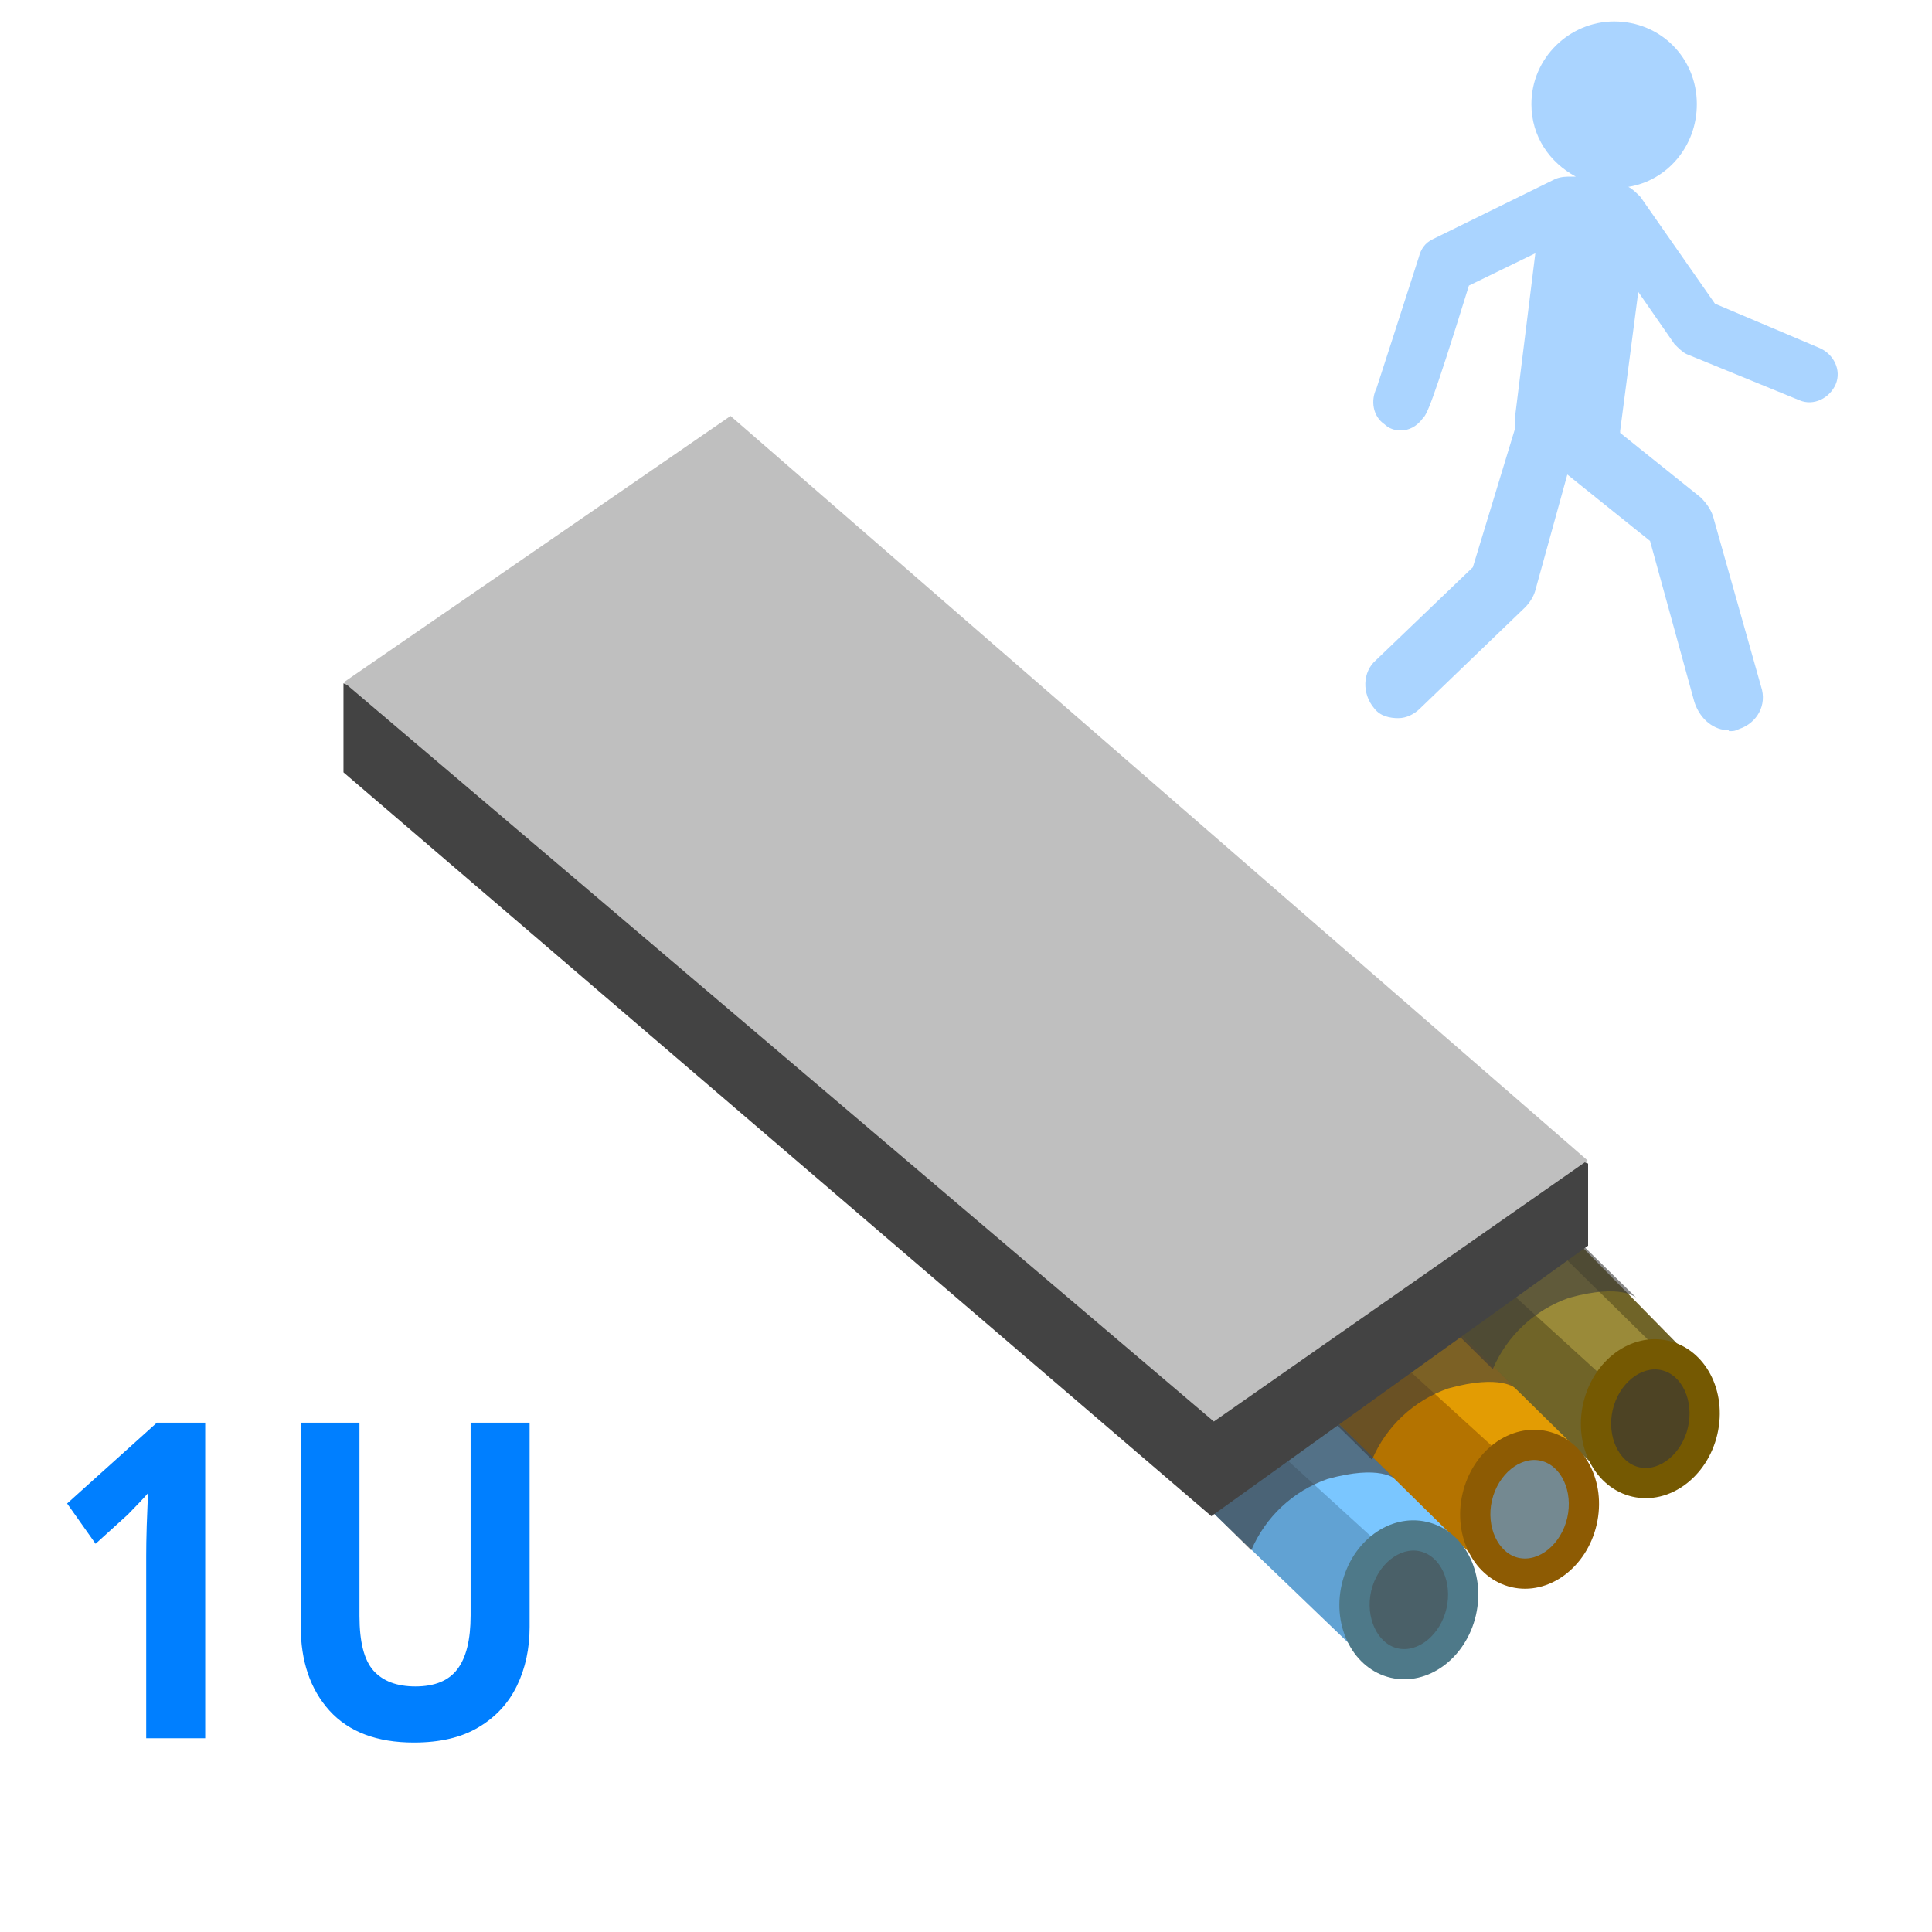
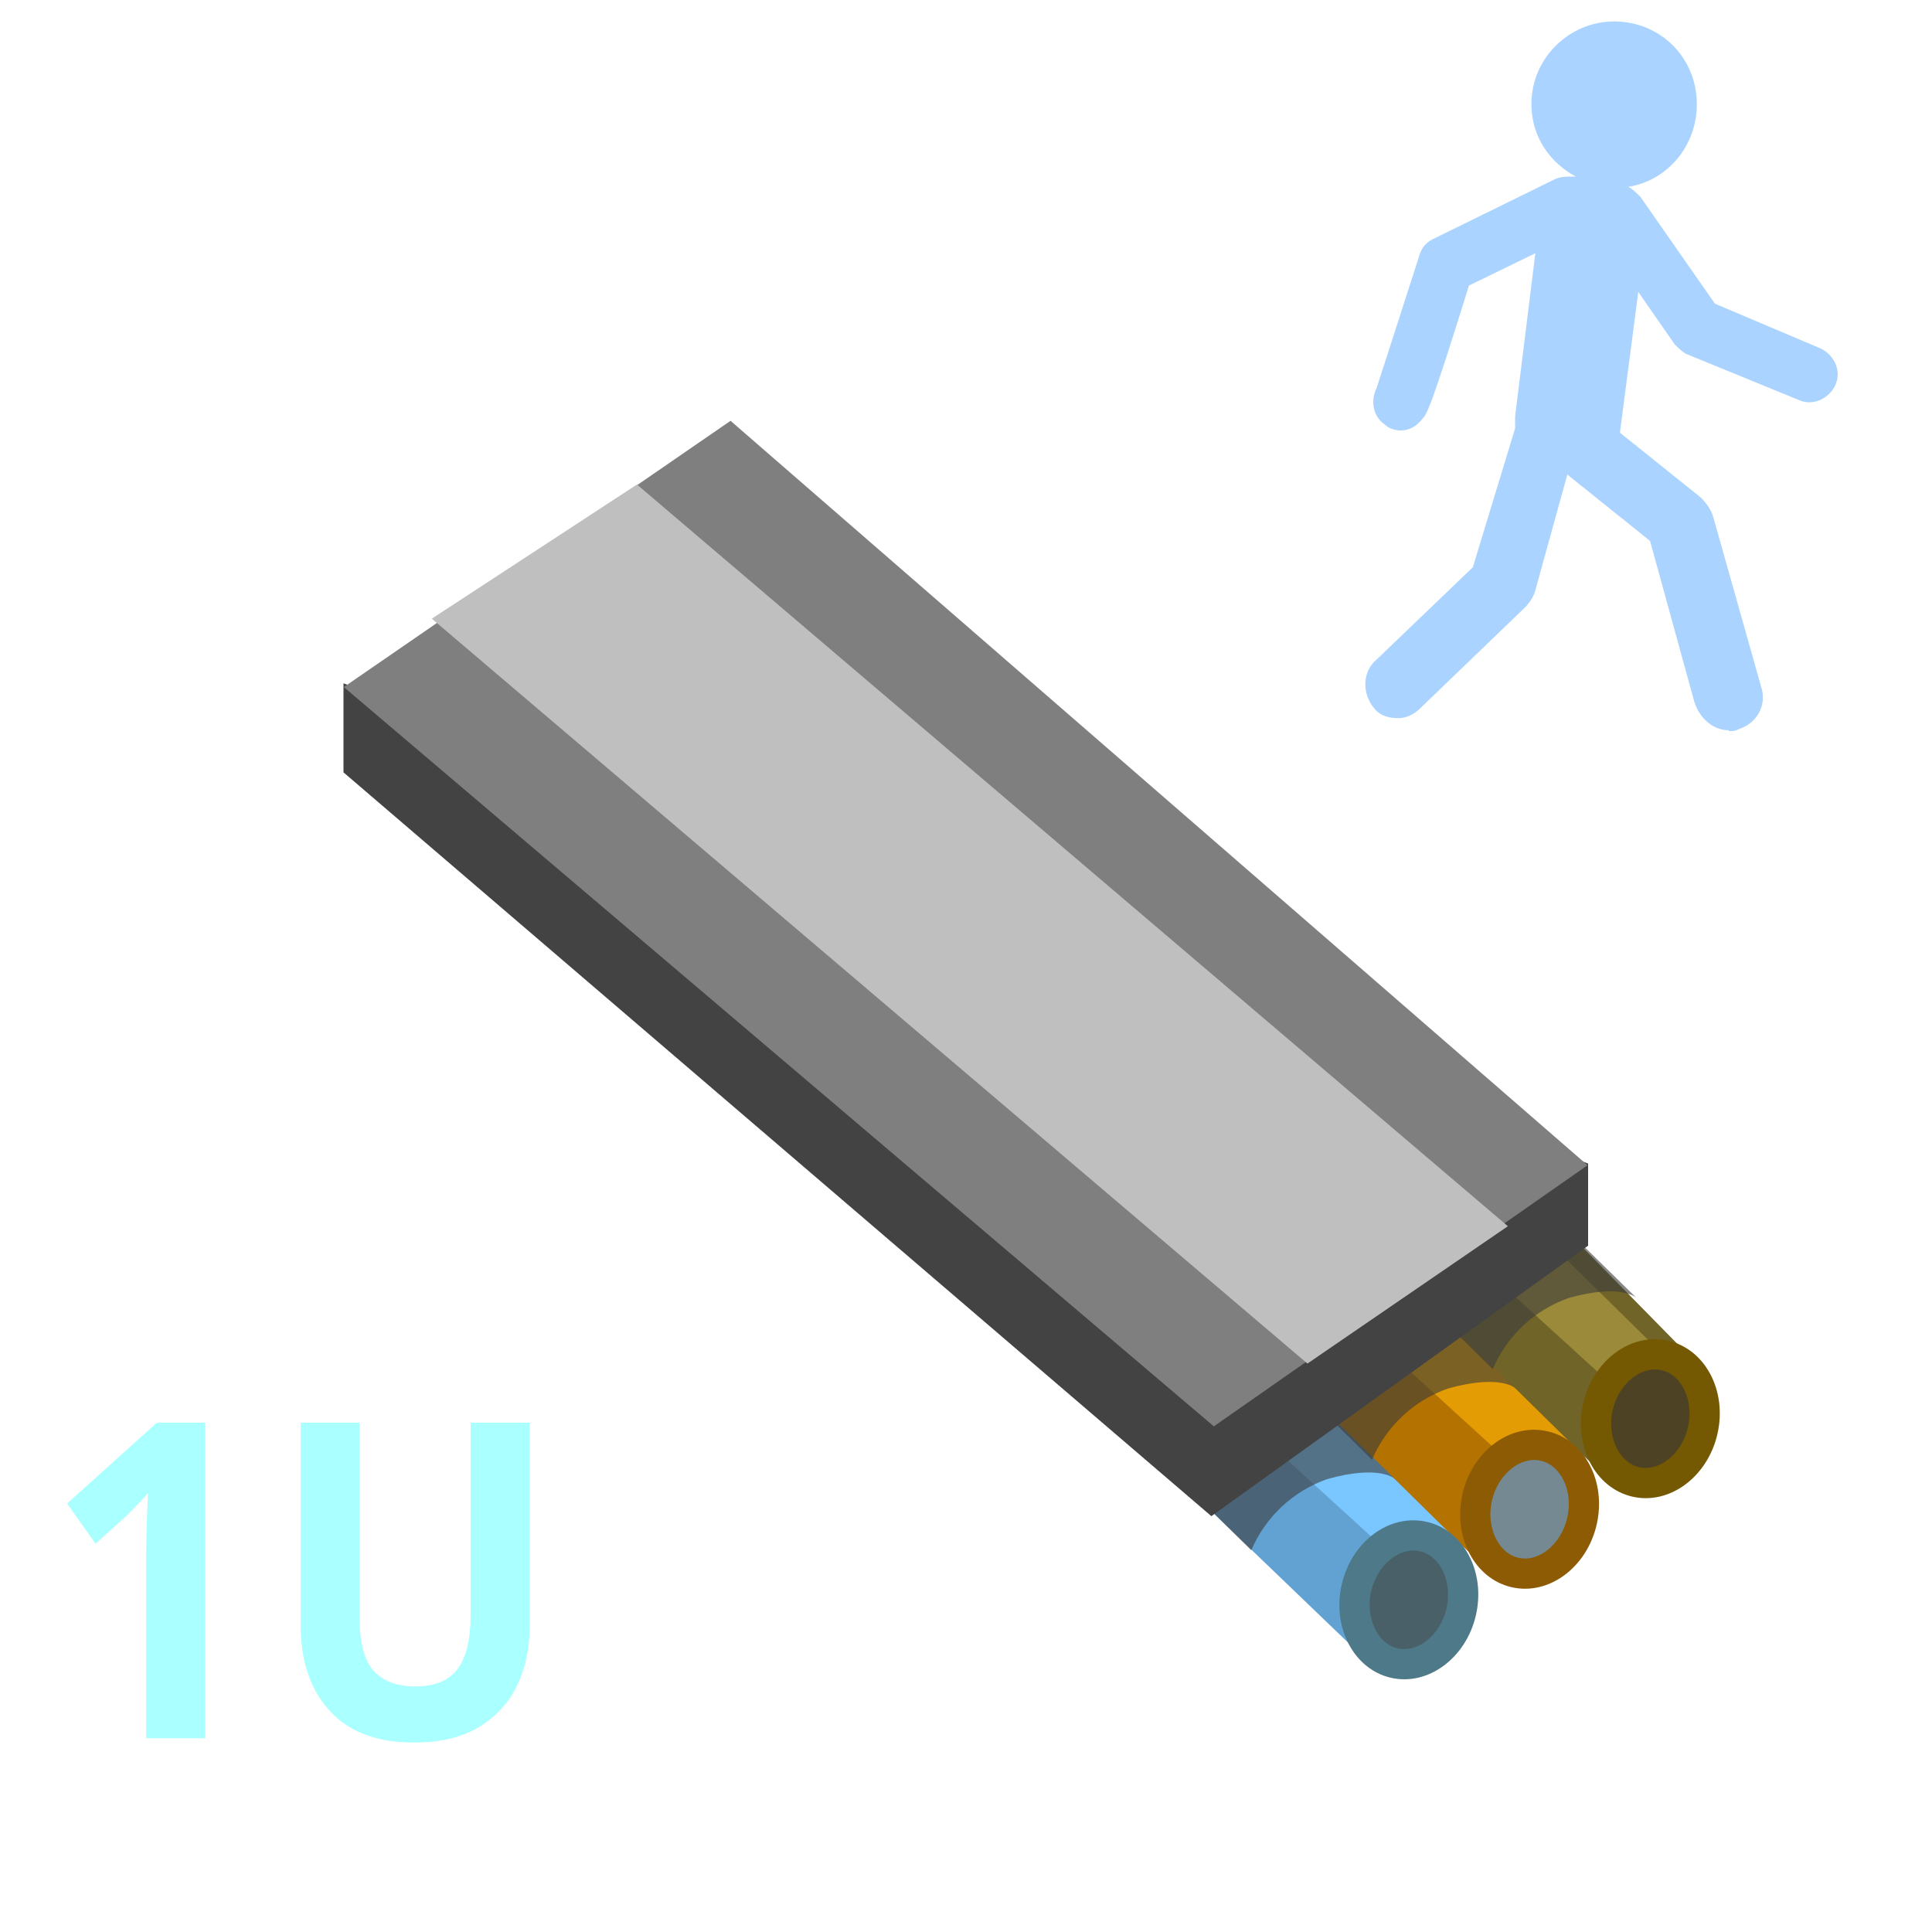
<svg xmlns="http://www.w3.org/2000/svg" width="64" height="64">
  <defs>
    <clipPath id="clip-Alley">
      <rect height="64" id="svg_1" width="64" />
    </clipPath>
  </defs>
  <g class="layer">
    <g clip-path="url(#clip-Alley)" id="Alley">
      <path d="m1192,-423.5l-6.59,-8.59s-4.62,2.21 -4.37,2.65s8.13,10.08 8.13,10.08l2.83,-4.14z" data-name="Path 2053" fill="#706428" id="Path_2053" transform="translate(-1075.633 610.44) rotate(-7)" />
      <path d="m1192,-423.5l-6.59,-8.59s-4.62,2.21 -4.37,2.65s8.13,10.08 8.13,10.08l2.83,-4.14z" data-name="Path 2201" fill="#b47300" id="Path_2201" transform="translate(-1079.633 613.44) rotate(-7)" />
      <path d="m1192,-423.5l-6.59,-8.59s-4.62,2.21 -4.37,2.65s8.13,10.08 8.13,10.08l2.83,-4.14z" data-name="Path 2205" fill="#61a2d3" id="Path_2205" transform="translate(-1083.633 616.44) rotate(-7)" />
      <path d="m1193.07,-423.41l-6.83,-8.6s-2.31,0.51 -2.06,0.95s7.53,8.87 7.53,8.87l1.36,-1.22z" data-name="Path 2054" fill="#9a8a39" id="Path_2054" transform="translate(-1076.472 611.521) rotate(-7)" />
      <path d="m1193.07,-423.41l-6.83,-8.6s-2.31,0.51 -2.06,0.95s7.53,8.87 7.53,8.87l1.36,-1.22z" data-name="Path 2202" fill="#e39c03" id="Path_2202" transform="translate(-1080.472 613.521) rotate(-7)" />
      <path d="m1193.07,-423.41l-6.83,-8.6s-2.31,0.51 -2.06,0.95s7.53,8.87 7.53,8.87l1.36,-1.22z" data-name="Path 2206" fill="#7ac6ff" id="Path_2206" transform="translate(-1084.472 616.521) rotate(-7)" />
      <path d="m1185.44,-423.67a4.27,4.27 0 0 1 2.52,-2.36c1.76,-0.49 2.24,0 2.24,0l-2.01,-1.97l-5.5,1.62l2.75,2.71z" data-name="Path 2055" fill="rgba(59,59,59,0.61)" id="Path_2055" transform="translate(-1135.99 469.025)" />
      <path d="m1185.44,-423.67a4.27,4.27 0 0 1 2.52,-2.36c1.76,-0.49 2.24,0 2.24,0l-2.01,-1.97l-5.5,1.62l2.75,2.71z" data-name="Path 2203" fill="rgba(59,59,59,0.61)" id="Path_2203" transform="translate(-1139.99 472.025)" />
      <path d="m1185.44,-423.67a4.27,4.27 0 0 1 2.52,-2.36c1.76,-0.49 2.24,0 2.24,0l-2.01,-1.97l-5.5,1.62l2.75,2.71z" data-name="Path 2207" fill="rgba(59,59,59,0.61)" id="Path_2207" transform="translate(-1143.99 475.025)" />
      <g data-name="Path 2200" fill="#4d4324" id="Path_2200" transform="translate(52.692 44.179) rotate(13)">
        <path d="m2.56,4.45c-0.98,0 -1.78,-0.97 -1.78,-2.15c0,-1.19 0.8,-2.15 1.78,-2.15c0.98,0 1.78,0.96 1.78,2.15c0,1.18 -0.8,2.15 -1.78,2.15z" id="svg_2" />
        <path d="m2.56,0.65c-0.69,0 -1.28,0.75 -1.28,1.65c0,0.89 0.59,1.65 1.28,1.65c0.7,0 1.28,-0.76 1.28,-1.65c0,-0.9 -0.58,-1.65 -1.28,-1.65m0,-1c1.26,0 2.28,1.18 2.28,2.65c0,1.46 -1.02,2.65 -2.28,2.65c-1.26,0 -2.28,-1.19 -2.28,-2.65c0,-1.47 1.02,-2.65 2.28,-2.65z" fill="#755902" id="svg_3" />
      </g>
      <g data-name="Path 2204" fill="#748991" id="Path_2204" transform="translate(48.692 47.179) rotate(13)">
        <path d="m2.56,4.45c-0.98,0 -1.78,-0.97 -1.78,-2.15c0,-1.19 0.8,-2.15 1.78,-2.15c0.98,0 1.78,0.96 1.78,2.15c0,1.18 -0.8,2.15 -1.78,2.15z" id="svg_4" />
        <path d="m2.56,0.65c-0.69,0 -1.28,0.75 -1.28,1.65c0,0.89 0.59,1.65 1.28,1.65c0.7,0 1.28,-0.76 1.28,-1.65c0,-0.9 -0.58,-1.65 -1.28,-1.65m0,-1c1.26,0 2.28,1.18 2.28,2.65c0,1.46 -1.02,2.65 -2.28,2.65c-1.26,0 -2.28,-1.19 -2.28,-2.65c0,-1.47 1.02,-2.65 2.28,-2.65z" fill="#8d5b03" id="svg_5" />
      </g>
      <g data-name="Path 2208" fill="#4a6068" id="Path_2208" transform="translate(44.692 50.179) rotate(13)">
        <path d="m2.56,4.45c-0.98,0 -1.78,-0.97 -1.78,-2.15c0,-1.19 0.8,-2.15 1.78,-2.15c0.98,0 1.78,0.96 1.78,2.15c0,1.18 -0.8,2.15 -1.78,2.15z" id="svg_6" />
        <path d="m2.56,0.65c-0.69,0 -1.28,0.75 -1.28,1.65c0,0.89 0.59,1.65 1.28,1.65c0.7,0 1.28,-0.76 1.28,-1.65c0,-0.9 -0.58,-1.65 -1.28,-1.65m0,-1c1.26,0 2.28,1.18 2.28,2.65c0,1.46 -1.02,2.65 -2.28,2.65c-1.26,0 -2.28,-1.19 -2.28,-2.65c0,-1.47 1.02,-2.65 2.28,-2.65z" fill="#4e7989" id="svg_7" />
      </g>
      <path d="m1249.1,-1108.87l11.31,-6.69l-11.31,6.69z" data-name="Path 2191" fill="gray" id="Path_2191" transform="translate(-1201.926 1150.895)" />
      <path d="m733.5,-301.47l28.75,24.64l12.48,-8.96l0,-2.72l-41.23,-15.91l0,2.95z" data-name="Path 2283" fill="#434343" id="Path_2283" transform="translate(-722.122 327.055)" />
-       <path d="m11.39,22.6l28.82,24.49l12.38,-8.65l-28.39,-24.66l-12.81,8.82z" data-name="Path 2282" fill="#bfbfbf" id="Path_2282" />
+       <path d="m11.39,22.76l28.82,24.49l12.38,-8.65l-28.39,-24.66l-12.81,8.82z" data-name="Path 2282" fill="#7f7f7f" id="svg_34" />
+       <path d="m14.31,20.5l29,24.67l6.64,-4.55l-28.85,-24.57l-6.79,4.44z" data-name="Path 2282" fill="#bfbfbf" id="Path_2282" />
    </g>
-     <text fill="#007fff" font-family="Sans-serif" font-size="24" font-weight="bold" id="svg_11" stroke-width="0" style="cursor: move;" text-anchor="middle" transform="matrix(0.539213 0 0 0.609831 0.963212 -1.20126)" x="16.85" xml:space="preserve" y="96.39">1U</text>
+     <text fill="#aaffff" font-family="Sans-serif" font-size="24" font-weight="bold" id="svg_11" stroke-width="0" text-anchor="middle" transform="matrix(0.539213 0 0 0.609831 0.963212 -1.20126)" x="16.85" xml:space="preserve" y="96.39">1U</text>
    <g id="svg_8">
      <g id="svg_9">
        <path class="st1" d="m57.28,24.22c0.13,0 0.2,0 0.33,-0.07c0.6,-0.2 0.93,-0.8 0.73,-1.4l-1.6,-5.67c-0.07,-0.2 -0.2,-0.4 -0.4,-0.6l-2.67,-2.14c0,0 0,-0.07 0,-0.07l0.6,-4.6l1.2,1.73c0.13,0.13 0.27,0.27 0.4,0.33l3.74,1.53c0.47,0.2 1,-0.07 1.2,-0.53c0.2,-0.47 -0.07,-1 -0.53,-1.2l-3.47,-1.47l-2.47,-3.54c-0.13,-0.13 -0.27,-0.27 -0.4,-0.33c1.27,-0.2 2.27,-1.33 2.27,-2.74c0,-1.53 -1.2,-2.74 -2.74,-2.74c-1.47,0 -2.74,1.2 -2.74,2.74c0,1.07 0.6,1.93 1.47,2.4c0,0 0,0 0,0l-0.13,0c-0.2,0 -0.33,0 -0.53,0.07l-4.07,2c-0.27,0.13 -0.4,0.33 -0.47,0.6c-0.6,1.87 -1.27,3.94 -1.4,4.34c-0.2,0.4 -0.13,0.93 0.27,1.2c0.13,0.13 0.33,0.2 0.53,0.2c0.27,0 0.53,-0.13 0.73,-0.4c0.13,-0.13 0.27,-0.33 1.53,-4.4l2.2,-1.07l-0.67,5.4c0,0.13 0,0.27 0,0.4l-1.4,4.6l-3.2,3.07c-0.47,0.4 -0.47,1.13 -0.07,1.6c0.2,0.27 0.53,0.33 0.8,0.33c0.27,0 0.53,-0.13 0.73,-0.33l3.47,-3.34c0.13,-0.13 0.27,-0.33 0.33,-0.53l1.07,-3.87l2.74,2.2l1.47,5.34c0.2,0.6 0.67,0.93 1.13,0.93" fill="#aad4ff" id="svg_10" />
      </g>
    </g>
+     <g clip-path="url(#clip-Alley)" id="svg_12" transform="matrix(1 0 0 1 0 0)">1U</g>
  </g>
</svg>
